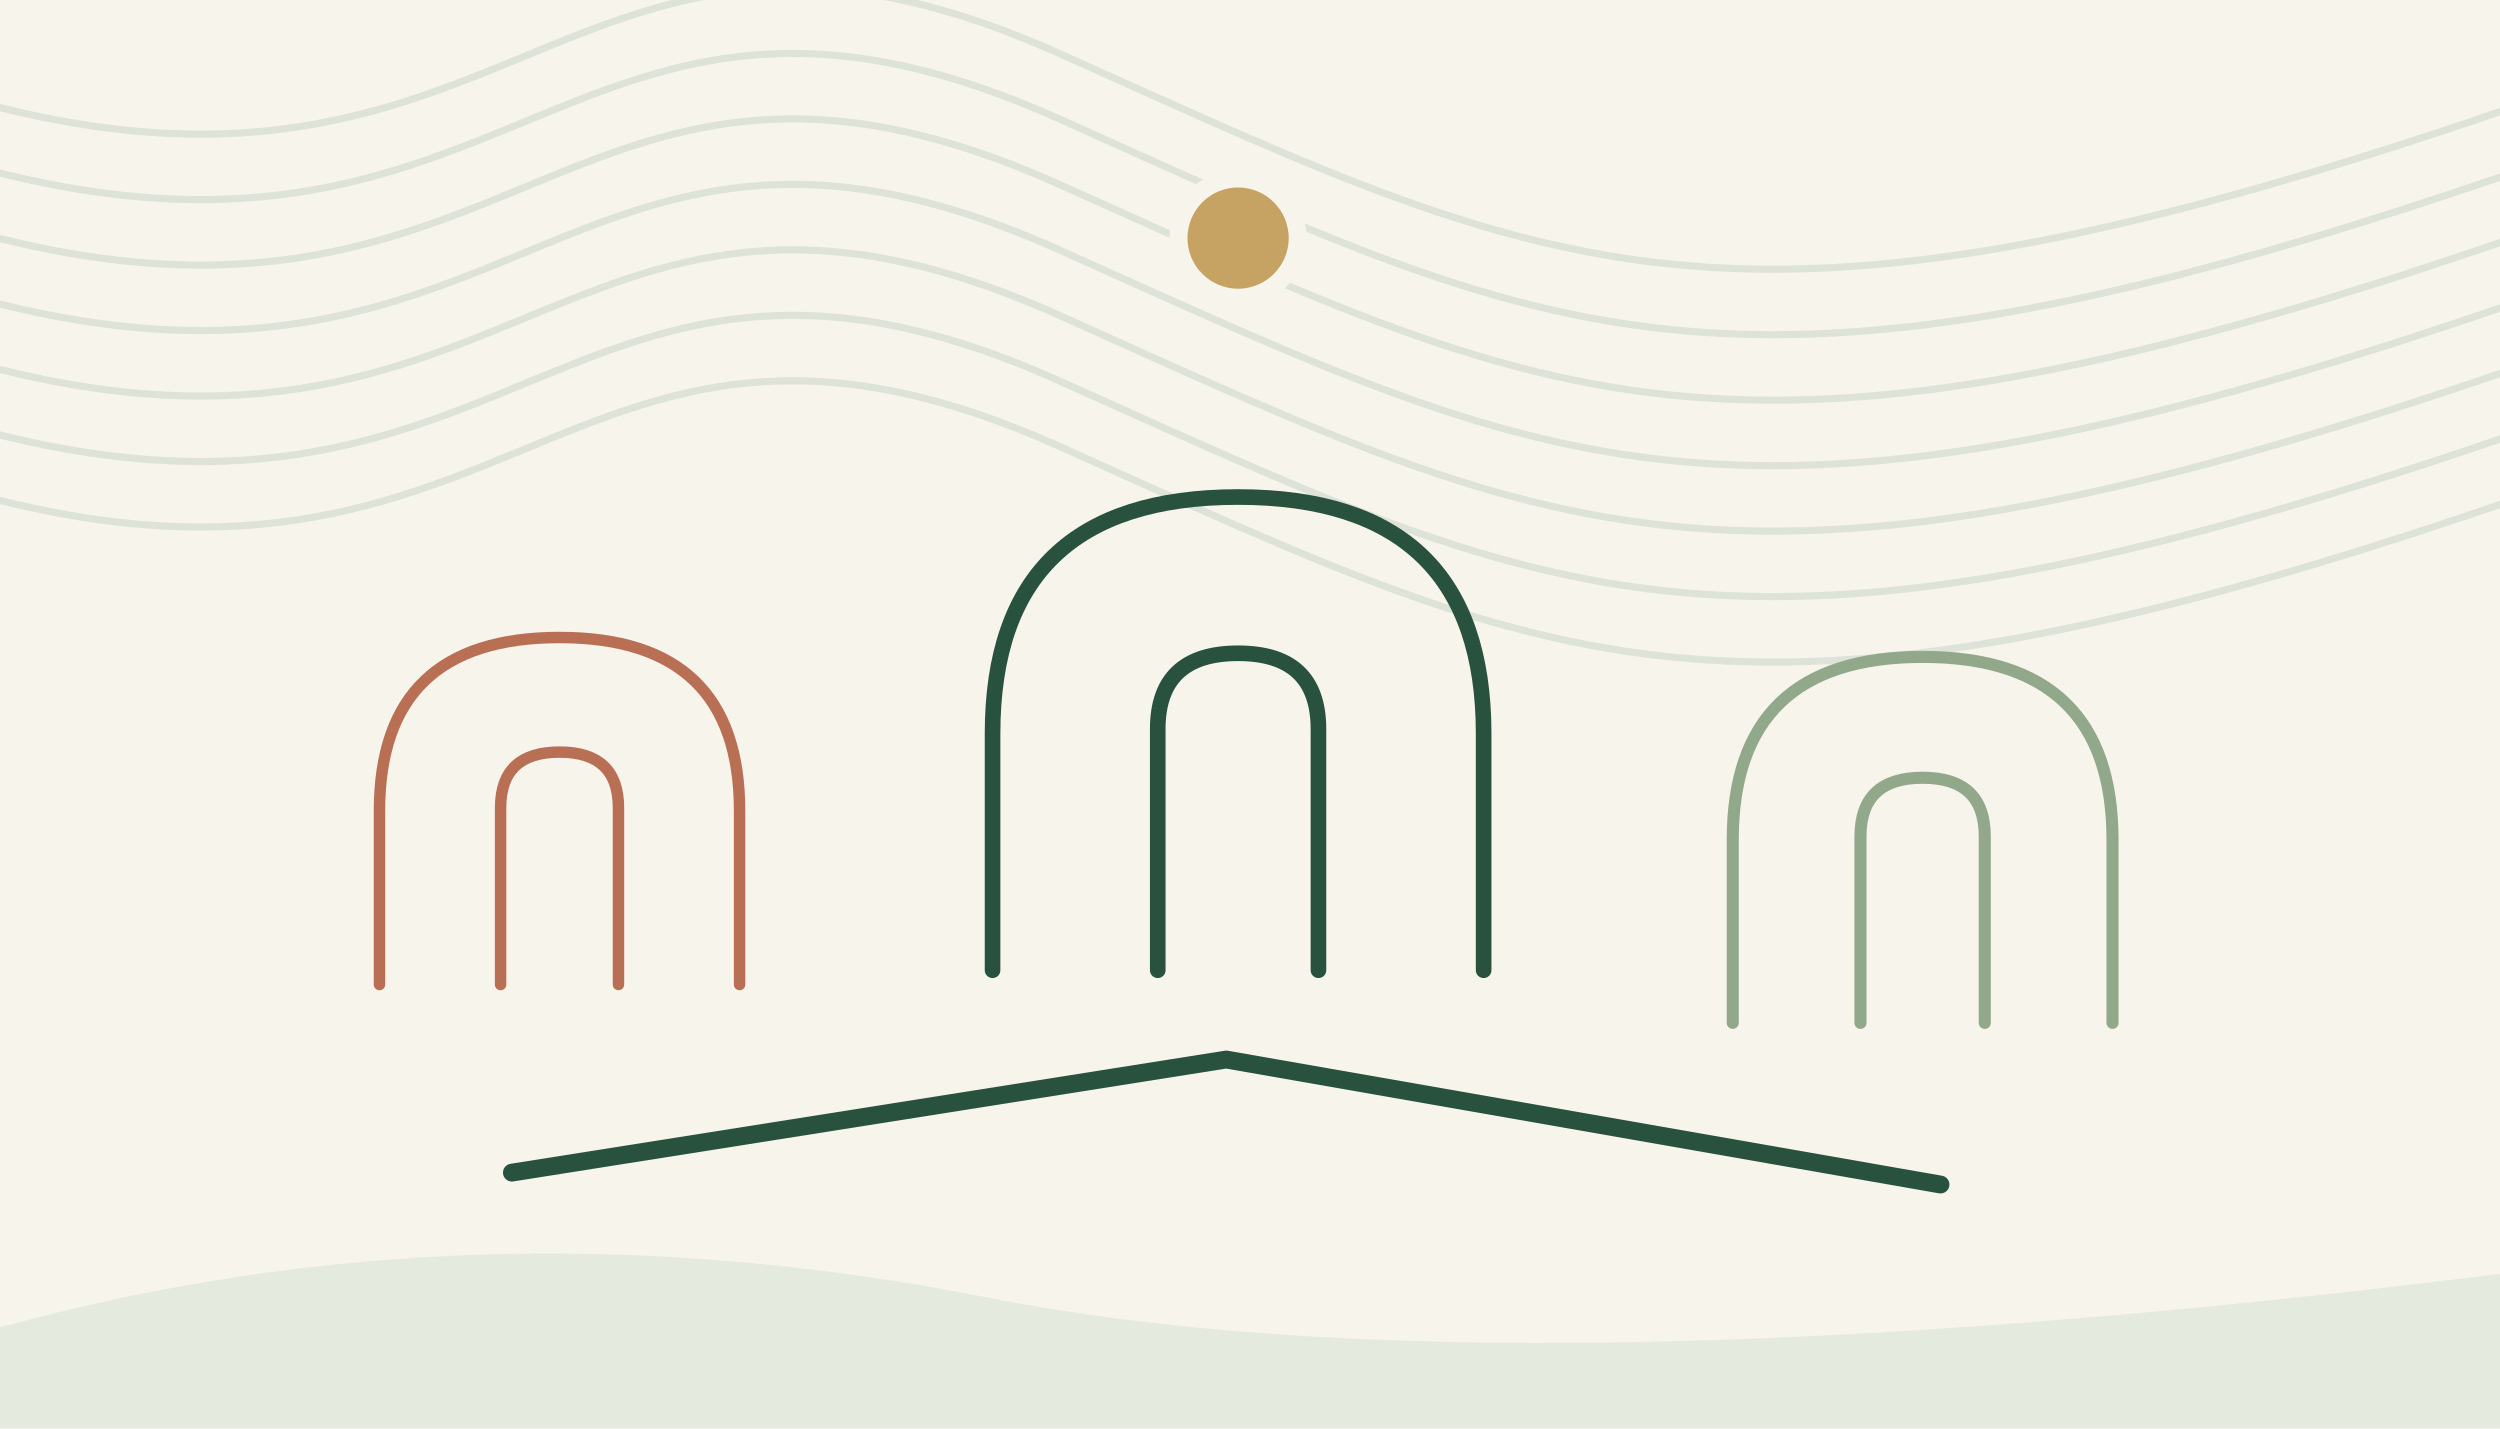
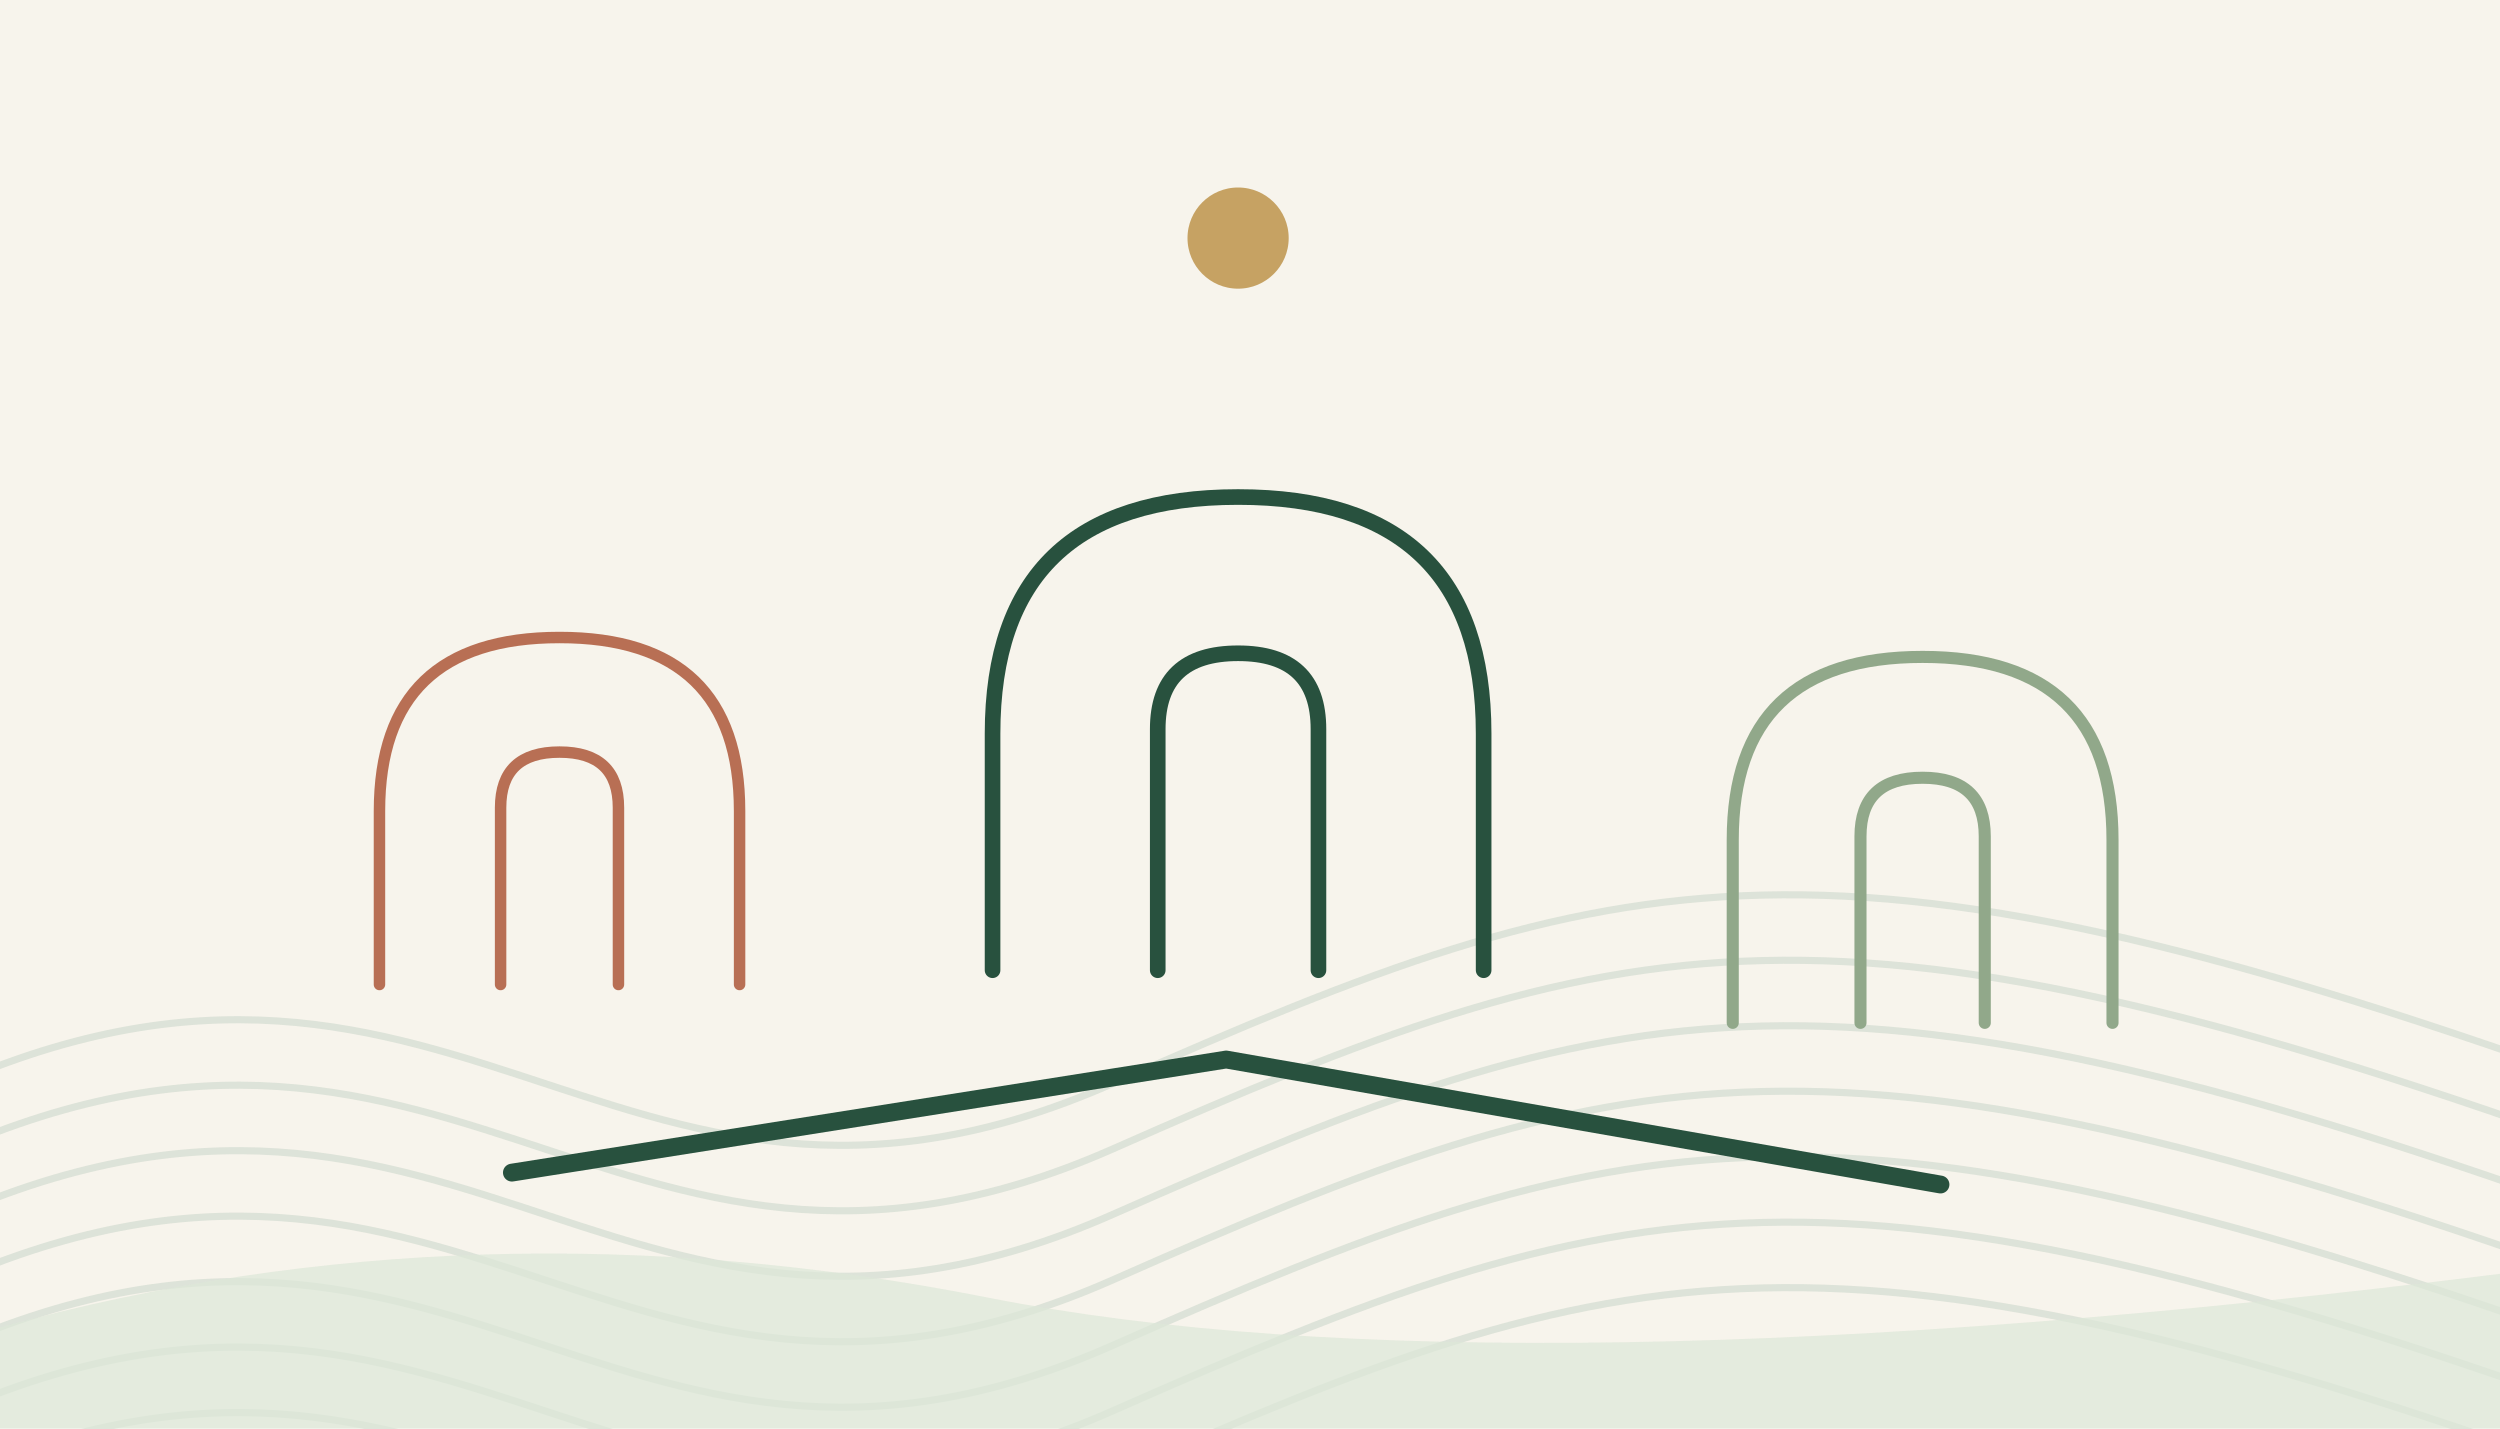
<svg xmlns="http://www.w3.org/2000/svg" width="420" height="240" viewBox="0 0 420 240" role="img">
  <rect width="420" height="240" fill="#F7F4EC" />
  <g opacity="0.78">
-     <path d="M-20 12 C87 50 91 -30 178 9 S293 65 442 11" fill="none" stroke="#D6DED3" stroke-width="1.2" />
-     <path d="M-20 23 C87 61 91 -19 178 20 S293 76 442 22" fill="none" stroke="#D6DED3" stroke-width="1.2" />
-     <path d="M-20 34 C87 72 91 -8 178 31 S293 87 442 33" fill="none" stroke="#D6DED3" stroke-width="1.2" />
-     <path d="M-20 45 C87 83 91 3 178 42 S293 98 442 44" fill="none" stroke="#D6DED3" stroke-width="1.2" />
-     <path d="M-20 56 C87 94 91 14 178 53 S293 109 442 55" fill="none" stroke="#D6DED3" stroke-width="1.2" />
-     <path d="M-20 67 C87 105 91 25 178 64 S293 120 442 66" fill="none" stroke="#D6DED3" stroke-width="1.2" />
-     <path d="M-20 78 C87 116 91 36 178 75 S293 131 442 77" fill="none" stroke="#D6DED3" stroke-width="1.2" />
+     <path d="M-20 188 C75 138 101 220 187 182 S307 135 442 184" fill="none" stroke="#D6DED3" stroke-width="1.2" />
+     <path d="M-20 199 C75 149 101 231 187 193 S307 146 442 195" fill="none" stroke="#D6DED3" stroke-width="1.2" />
+     <path d="M-20 210 C75 160 101 242 187 204 S307 157 442 206" fill="none" stroke="#D6DED3" stroke-width="1.2" />
+     <path d="M-20 221 C75 171 101 253 187 215 S307 168 442 217" fill="none" stroke="#D6DED3" stroke-width="1.2" />
+     <path d="M-20 232 C75 182 101 264 187 226 S307 179 442 228" fill="none" stroke="#D6DED3" stroke-width="1.2" />
+     <path d="M-20 243 C75 193 101 275 187 237 S307 190 442 239" fill="none" stroke="#D6DED3" stroke-width="1.2" />
+     <path d="M-20 254 C75 204 101 286 187 248 S307 201 442 250" fill="none" stroke="#D6DED3" stroke-width="1.2" />
  </g>
  <path d="M0 223 Q80 201 166 218 T420 214 V240 H0 Z" fill="#DDE7D8" opacity="0.72" />
  <g transform="translate(94 139) scale(0.55)" fill="none" stroke="#B86F54" stroke-width="3.5" stroke-linecap="round" stroke-linejoin="round">
    <path d="M-55 48 V-5 Q-55 -58 0 -58 Q55 -58 55 -5 V48 M-18 48 V-6 Q-18 -23 0 -23 Q18 -23 18 -6 V48" />
  </g>
  <g transform="translate(208 127) scale(0.75)" fill="none" stroke="#28513E" stroke-width="3.5" stroke-linecap="round" stroke-linejoin="round">
    <path d="M-55 48 V-5 Q-55 -58 0 -58 Q55 -58 55 -5 V48 M-18 48 V-6 Q-18 -23 0 -23 Q18 -23 18 -6 V48" />
  </g>
  <g transform="translate(323 144) scale(0.58)" fill="none" stroke="#91A88A" stroke-width="3.5" stroke-linecap="round" stroke-linejoin="round">
    <path d="M-55 48 V-5 Q-55 -58 0 -58 Q55 -58 55 -5 V48 M-18 48 V-6 Q-18 -23 0 -23 Q18 -23 18 -6 V48" />
  </g>
  <circle cx="208" cy="40" r="10" fill="#C6A263" stroke="#F7F4EC" stroke-width="3" />
  <polyline points="86,197 206,178 326,199" fill="none" stroke="#28513E" stroke-width="3" stroke-linecap="round" stroke-linejoin="round" />
</svg>
